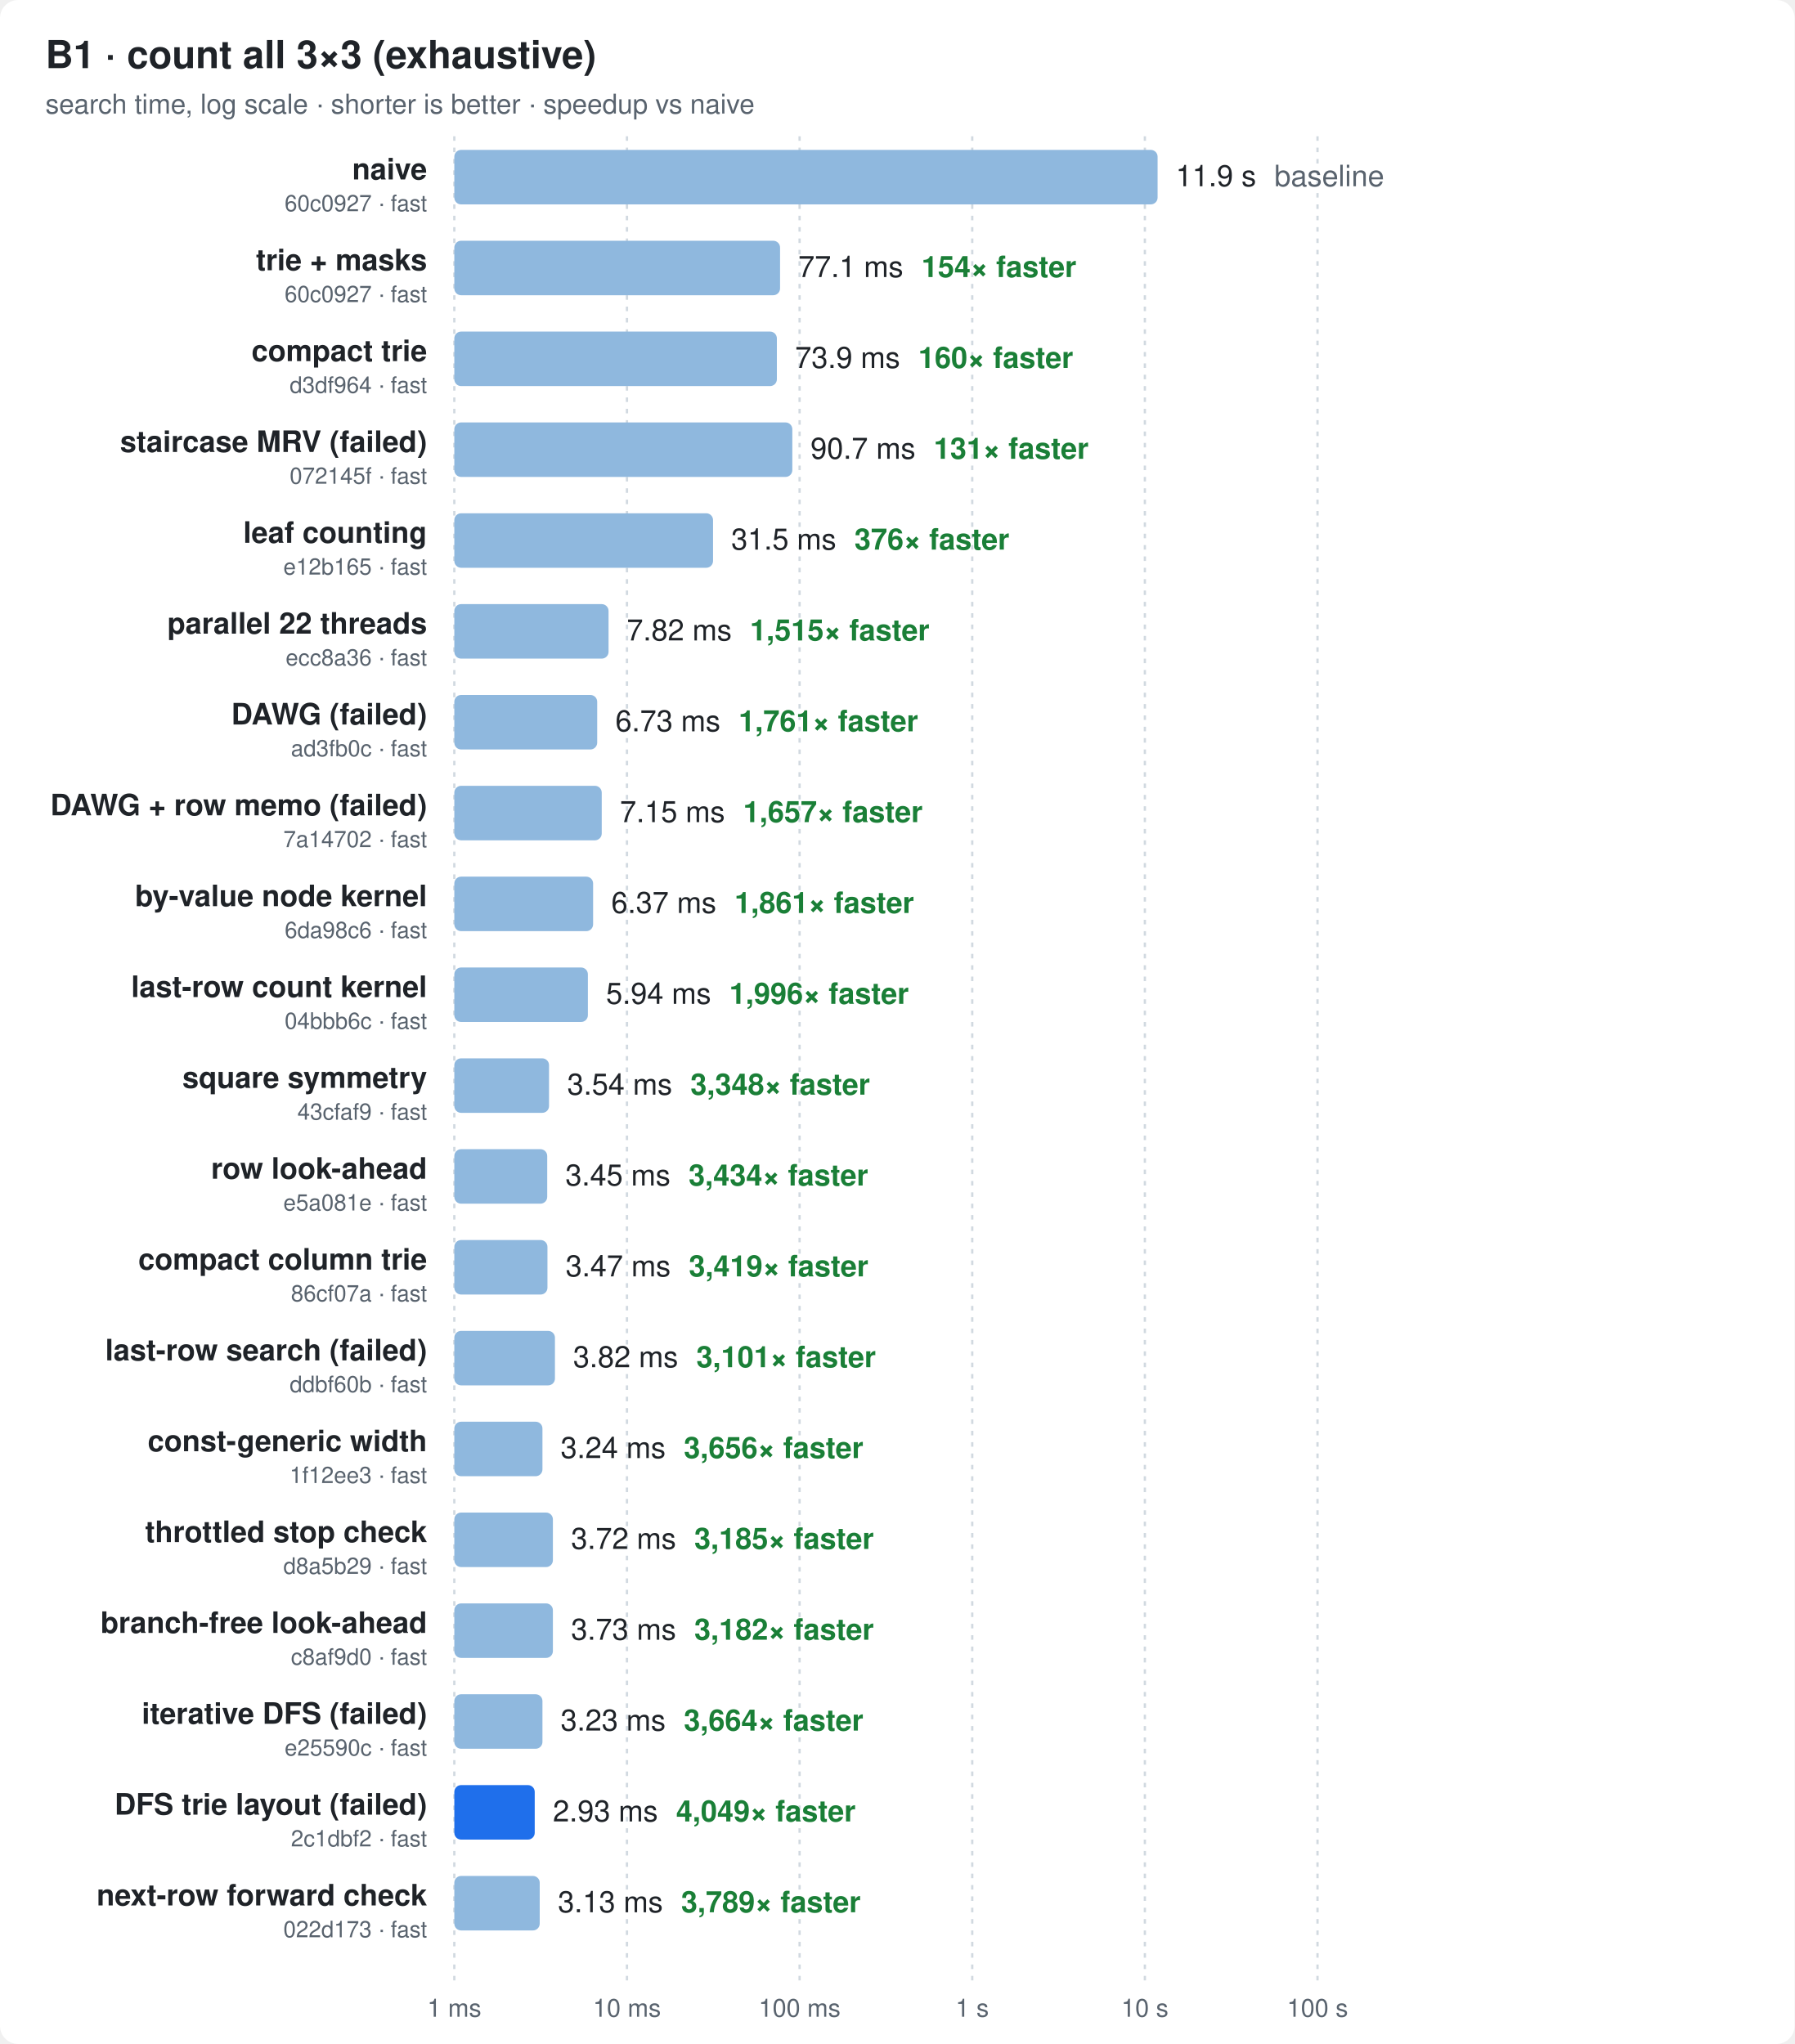
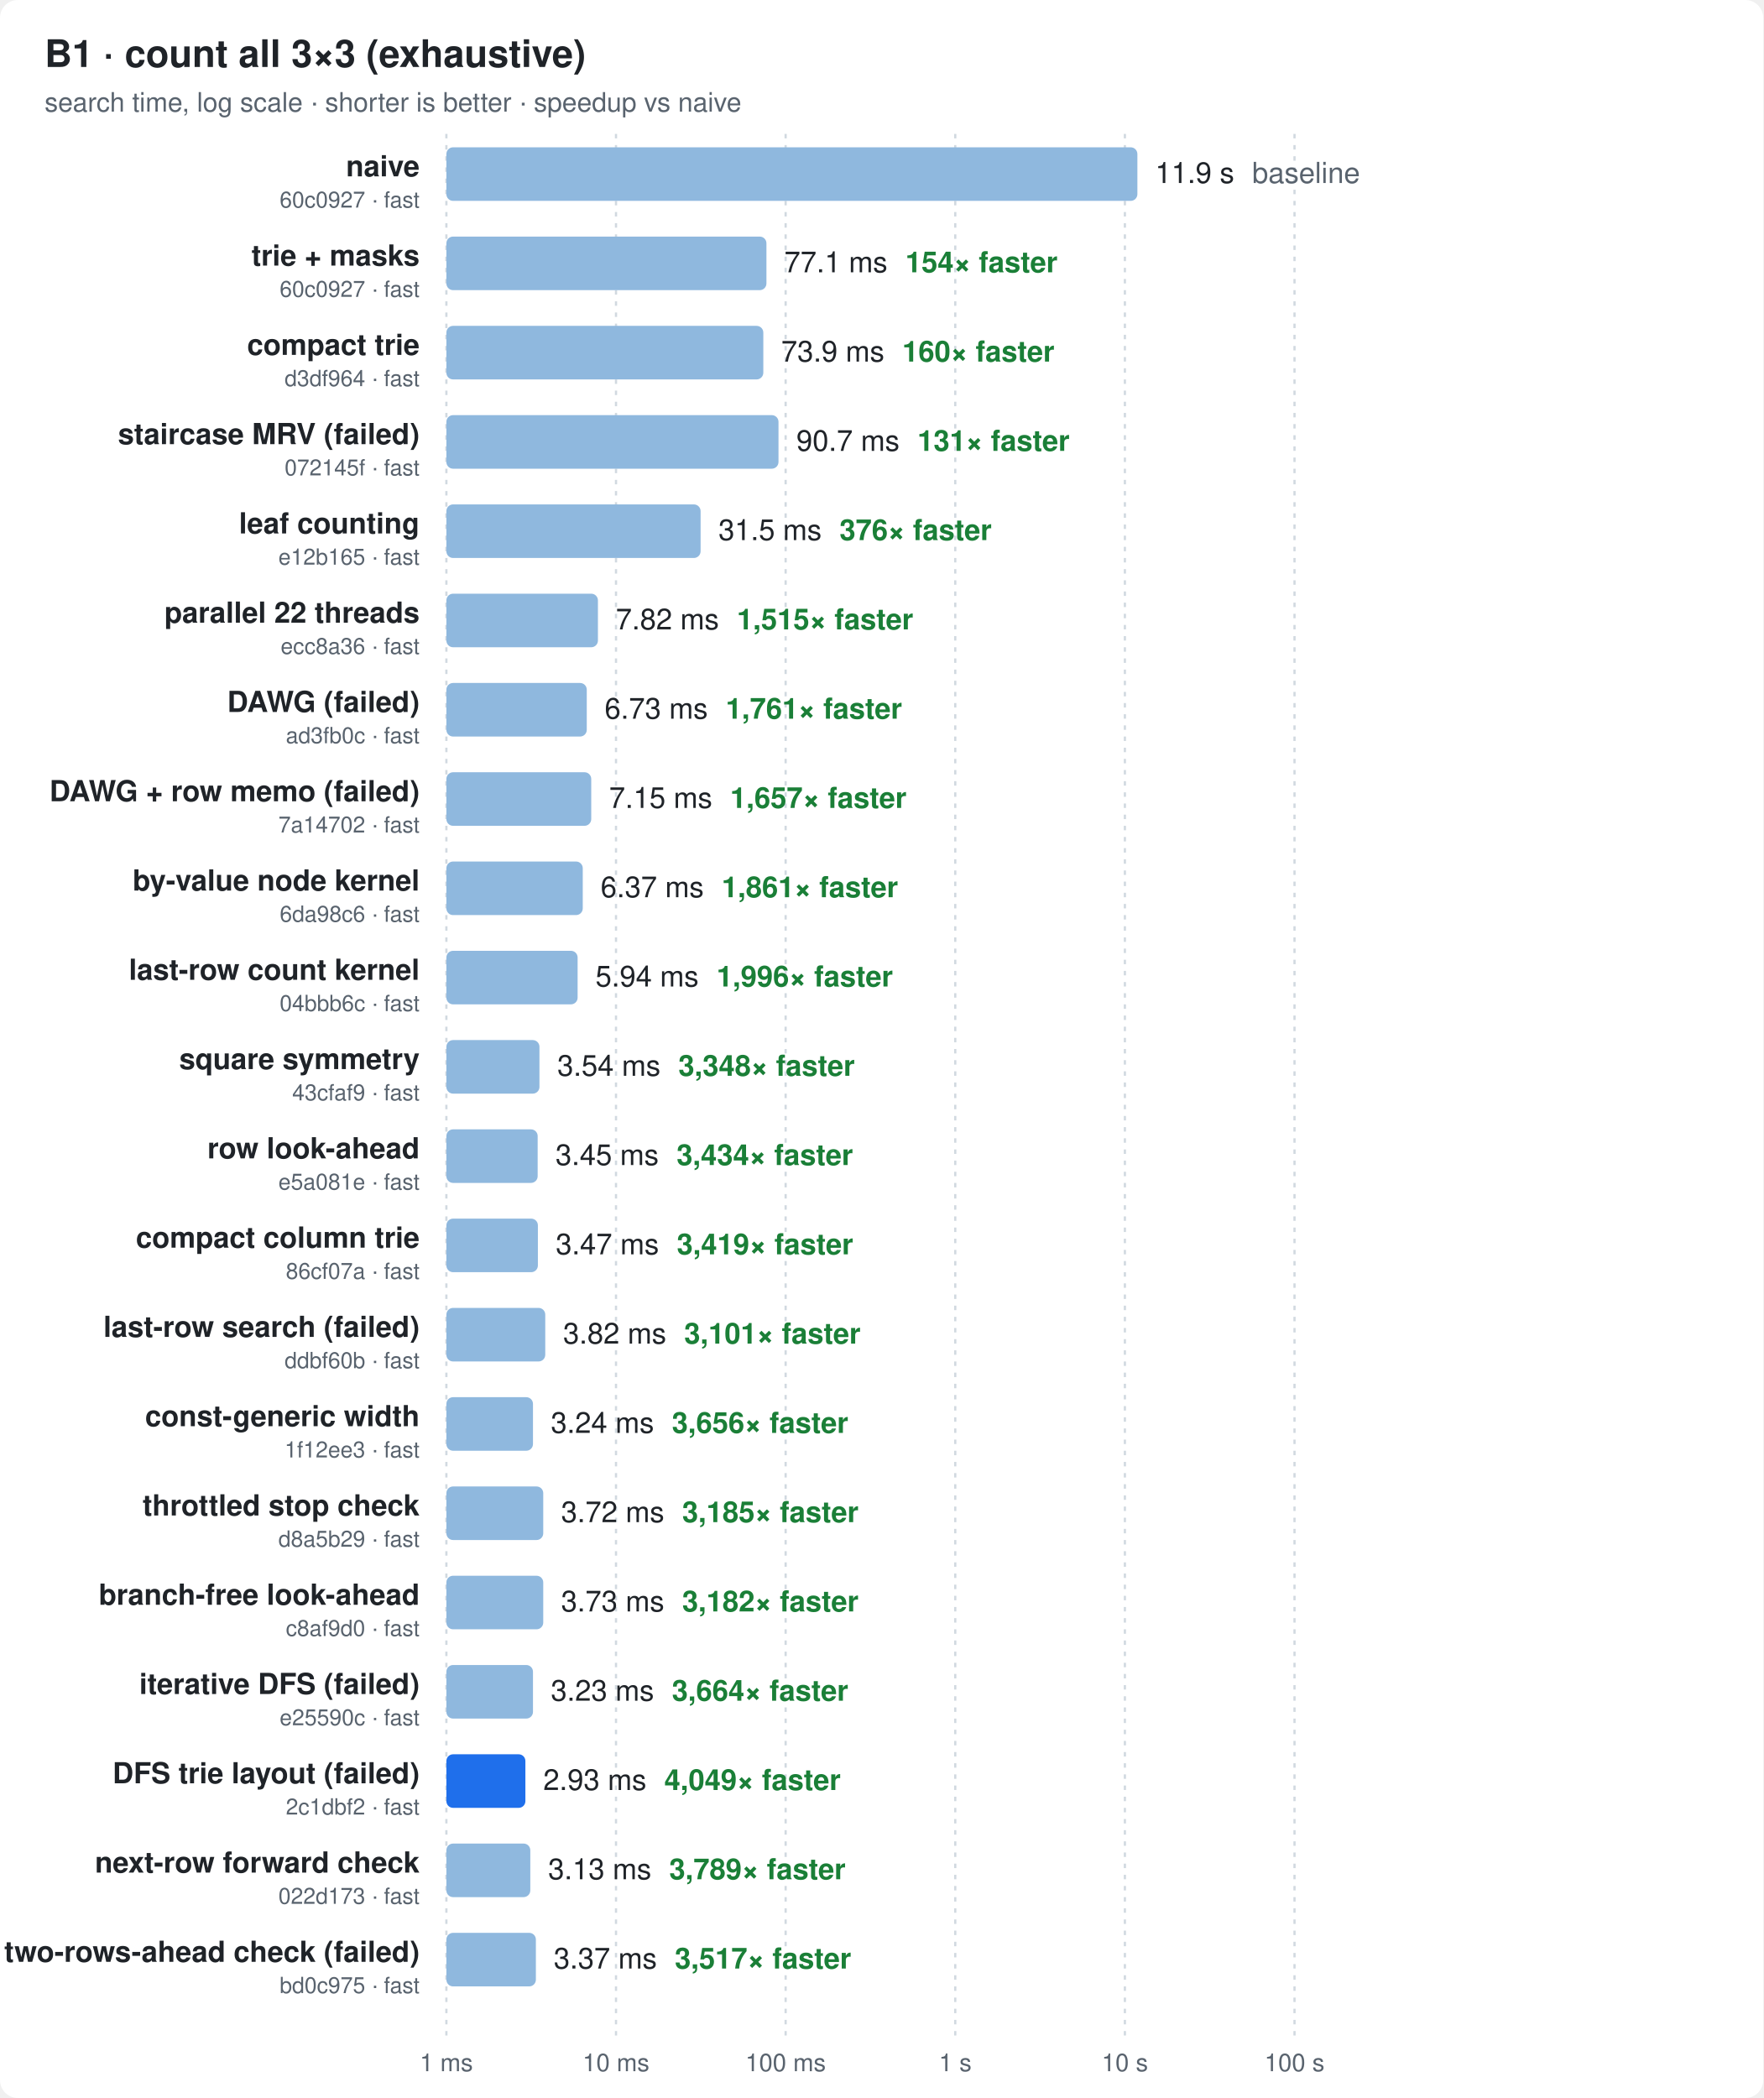
- <svg xmlns="http://www.w3.org/2000/svg" width="790" height="900" viewBox="0 0 790 900" font-family="ui-sans-serif,-apple-system,Segoe UI,Helvetica,Arial,sans-serif">
+ <svg xmlns="http://www.w3.org/2000/svg" width="790" height="940" viewBox="0 0 790 940" font-family="ui-sans-serif,-apple-system,Segoe UI,Helvetica,Arial,sans-serif">
  <style>
  .bg{fill:#ffffff} .t{fill:#1f2328} .m{fill:#59636e} .g{stroke:#d1d9e0}
  .bar{fill:#8fb8de} .best{fill:#1f6feb} .x{fill:#1a7f37;font-weight:600}
  @media (prefers-color-scheme: dark){
    .bg{fill:#0d1117} .t{fill:#e6edf3} .m{fill:#9198a1} .g{stroke:#30363d}
    .bar{fill:#2f5f8f} .best{fill:#4493f8} .x{fill:#3fb950}
  }
</style>
-   <rect class="bg" width="790" height="900" rx="8" />
+   <rect class="bg" width="790" height="940" rx="8" />
  <text class="t" x="20" y="30" font-size="17" font-weight="700">B1 · count all 3×3 (exhaustive)</text>
  <text class="m" x="20" y="50" font-size="12">search time, log scale · shorter is better · speedup vs naive</text>
-   <line class="g" x1="200.0" x2="200.0" y1="60" y2="872" stroke-dasharray="2 3" />
-   <text class="m" x="200.0" y="888" font-size="11" text-anchor="middle">1 ms</text>
-   <line class="g" x1="276.0" x2="276.0" y1="60" y2="872" stroke-dasharray="2 3" />
-   <text class="m" x="276.0" y="888" font-size="11" text-anchor="middle">10 ms</text>
-   <line class="g" x1="352.0" x2="352.0" y1="60" y2="872" stroke-dasharray="2 3" />
-   <text class="m" x="352.0" y="888" font-size="11" text-anchor="middle">100 ms</text>
-   <line class="g" x1="428.0" x2="428.0" y1="60" y2="872" stroke-dasharray="2 3" />
-   <text class="m" x="428.0" y="888" font-size="11" text-anchor="middle">1 s</text>
-   <line class="g" x1="504.0" x2="504.0" y1="60" y2="872" stroke-dasharray="2 3" />
-   <text class="m" x="504.0" y="888" font-size="11" text-anchor="middle">10 s</text>
-   <line class="g" x1="580.0" x2="580.0" y1="60" y2="872" stroke-dasharray="2 3" />
-   <text class="m" x="580.0" y="888" font-size="11" text-anchor="middle">100 s</text>
+   <line class="g" x1="200.0" x2="200.0" y1="60" y2="912" stroke-dasharray="2 3" />
+   <text class="m" x="200.0" y="928" font-size="11" text-anchor="middle">1 ms</text>
+   <line class="g" x1="276.0" x2="276.0" y1="60" y2="912" stroke-dasharray="2 3" />
+   <text class="m" x="276.0" y="928" font-size="11" text-anchor="middle">10 ms</text>
+   <line class="g" x1="352.0" x2="352.0" y1="60" y2="912" stroke-dasharray="2 3" />
+   <text class="m" x="352.0" y="928" font-size="11" text-anchor="middle">100 ms</text>
+   <line class="g" x1="428.0" x2="428.0" y1="60" y2="912" stroke-dasharray="2 3" />
+   <text class="m" x="428.0" y="928" font-size="11" text-anchor="middle">1 s</text>
+   <line class="g" x1="504.0" x2="504.0" y1="60" y2="912" stroke-dasharray="2 3" />
+   <text class="m" x="504.0" y="928" font-size="11" text-anchor="middle">10 s</text>
+   <line class="g" x1="580.0" x2="580.0" y1="60" y2="912" stroke-dasharray="2 3" />
+   <text class="m" x="580.0" y="928" font-size="11" text-anchor="middle">100 s</text>
  <text class="t" x="188" y="79.0" font-size="13" font-weight="600" text-anchor="end">naive</text>
  <text class="m" x="188" y="93.0" font-size="10" text-anchor="end">60c0927 · fast</text>
  <rect class="bar" x="200" y="66" width="309.6" height="24" rx="3" />
  <text class="t" x="517.6" y="82.0" font-size="13">11.9 s<tspan class="m" dx="8">baseline</tspan>
  </text>
  <text class="t" x="188" y="119.0" font-size="13" font-weight="600" text-anchor="end">trie + masks</text>
  <text class="m" x="188" y="133.0" font-size="10" text-anchor="end">60c0927 · fast</text>
  <rect class="bar" x="200" y="106" width="143.4" height="24" rx="3" />
  <text class="t" x="351.4" y="122.0" font-size="13">77.1 ms<tspan class="x" dx="8">154× faster</tspan>
  </text>
  <text class="t" x="188" y="159.0" font-size="13" font-weight="600" text-anchor="end">compact trie</text>
  <text class="m" x="188" y="173.0" font-size="10" text-anchor="end">d3df964 · fast</text>
  <rect class="bar" x="200" y="146" width="142.0" height="24" rx="3" />
  <text class="t" x="350.0" y="162.0" font-size="13">73.9 ms<tspan class="x" dx="8">160× faster</tspan>
  </text>
  <text class="t" x="188" y="199.0" font-size="13" font-weight="600" text-anchor="end">staircase MRV (failed)</text>
  <text class="m" x="188" y="213.0" font-size="10" text-anchor="end">072145f · fast</text>
  <rect class="bar" x="200" y="186" width="148.8" height="24" rx="3" />
  <text class="t" x="356.8" y="202.0" font-size="13">90.7 ms<tspan class="x" dx="8">131× faster</tspan>
  </text>
  <text class="t" x="188" y="239.0" font-size="13" font-weight="600" text-anchor="end">leaf counting</text>
  <text class="m" x="188" y="253.0" font-size="10" text-anchor="end">e12b165 · fast</text>
  <rect class="bar" x="200" y="226" width="113.9" height="24" rx="3" />
  <text class="t" x="321.9" y="242.0" font-size="13">31.5 ms<tspan class="x" dx="8">376× faster</tspan>
  </text>
  <text class="t" x="188" y="279.0" font-size="13" font-weight="600" text-anchor="end">parallel 22 threads</text>
  <text class="m" x="188" y="293.0" font-size="10" text-anchor="end">ecc8a36 · fast</text>
  <rect class="bar" x="200" y="266" width="67.9" height="24" rx="3" />
  <text class="t" x="275.9" y="282.0" font-size="13">7.82 ms<tspan class="x" dx="8">1,515× faster</tspan>
  </text>
  <text class="t" x="188" y="319.0" font-size="13" font-weight="600" text-anchor="end">DAWG (failed)</text>
  <text class="m" x="188" y="333.0" font-size="10" text-anchor="end">ad3fb0c · fast</text>
  <rect class="bar" x="200" y="306" width="62.9" height="24" rx="3" />
  <text class="t" x="270.9" y="322.0" font-size="13">6.73 ms<tspan class="x" dx="8">1,761× faster</tspan>
  </text>
  <text class="t" x="188" y="359.0" font-size="13" font-weight="600" text-anchor="end">DAWG + row memo (failed)</text>
  <text class="m" x="188" y="373.0" font-size="10" text-anchor="end">7a14702 · fast</text>
  <rect class="bar" x="200" y="346" width="64.9" height="24" rx="3" />
  <text class="t" x="272.9" y="362.0" font-size="13">7.15 ms<tspan class="x" dx="8">1,657× faster</tspan>
  </text>
  <text class="t" x="188" y="399.0" font-size="13" font-weight="600" text-anchor="end">by-value node kernel</text>
  <text class="m" x="188" y="413.0" font-size="10" text-anchor="end">6da98c6 · fast</text>
  <rect class="bar" x="200" y="386" width="61.1" height="24" rx="3" />
  <text class="t" x="269.1" y="402.0" font-size="13">6.37 ms<tspan class="x" dx="8">1,861× faster</tspan>
  </text>
  <text class="t" x="188" y="439.0" font-size="13" font-weight="600" text-anchor="end">last-row count kernel</text>
  <text class="m" x="188" y="453.0" font-size="10" text-anchor="end">04bbb6c · fast</text>
  <rect class="bar" x="200" y="426" width="58.8" height="24" rx="3" />
  <text class="t" x="266.8" y="442.0" font-size="13">5.94 ms<tspan class="x" dx="8">1,996× faster</tspan>
  </text>
  <text class="t" x="188" y="479.0" font-size="13" font-weight="600" text-anchor="end">square symmetry</text>
  <text class="m" x="188" y="493.0" font-size="10" text-anchor="end">43cfaf9 · fast</text>
  <rect class="bar" x="200" y="466" width="41.7" height="24" rx="3" />
  <text class="t" x="249.7" y="482.0" font-size="13">3.54 ms<tspan class="x" dx="8">3,348× faster</tspan>
  </text>
  <text class="t" x="188" y="519.0" font-size="13" font-weight="600" text-anchor="end">row look-ahead</text>
  <text class="m" x="188" y="533.0" font-size="10" text-anchor="end">e5a081e · fast</text>
  <rect class="bar" x="200" y="506" width="40.9" height="24" rx="3" />
  <text class="t" x="248.9" y="522.0" font-size="13">3.45 ms<tspan class="x" dx="8">3,434× faster</tspan>
  </text>
  <text class="t" x="188" y="559.0" font-size="13" font-weight="600" text-anchor="end">compact column trie</text>
  <text class="m" x="188" y="573.0" font-size="10" text-anchor="end">86cf07a · fast</text>
  <rect class="bar" x="200" y="546" width="41.0" height="24" rx="3" />
  <text class="t" x="249.0" y="562.0" font-size="13">3.47 ms<tspan class="x" dx="8">3,419× faster</tspan>
  </text>
  <text class="t" x="188" y="599.0" font-size="13" font-weight="600" text-anchor="end">last-row search (failed)</text>
  <text class="m" x="188" y="613.0" font-size="10" text-anchor="end">ddbf60b · fast</text>
  <rect class="bar" x="200" y="586" width="44.3" height="24" rx="3" />
  <text class="t" x="252.3" y="602.0" font-size="13">3.82 ms<tspan class="x" dx="8">3,101× faster</tspan>
  </text>
  <text class="t" x="188" y="639.0" font-size="13" font-weight="600" text-anchor="end">const-generic width</text>
  <text class="m" x="188" y="653.0" font-size="10" text-anchor="end">1f12ee3 · fast</text>
  <rect class="bar" x="200" y="626" width="38.8" height="24" rx="3" />
  <text class="t" x="246.8" y="642.0" font-size="13">3.24 ms<tspan class="x" dx="8">3,656× faster</tspan>
  </text>
  <text class="t" x="188" y="679.0" font-size="13" font-weight="600" text-anchor="end">throttled stop check</text>
  <text class="m" x="188" y="693.0" font-size="10" text-anchor="end">d8a5b29 · fast</text>
  <rect class="bar" x="200" y="666" width="43.4" height="24" rx="3" />
  <text class="t" x="251.4" y="682.0" font-size="13">3.72 ms<tspan class="x" dx="8">3,185× faster</tspan>
  </text>
  <text class="t" x="188" y="719.0" font-size="13" font-weight="600" text-anchor="end">branch-free look-ahead</text>
  <text class="m" x="188" y="733.0" font-size="10" text-anchor="end">c8af9d0 · fast</text>
  <rect class="bar" x="200" y="706" width="43.4" height="24" rx="3" />
  <text class="t" x="251.4" y="722.0" font-size="13">3.73 ms<tspan class="x" dx="8">3,182× faster</tspan>
  </text>
  <text class="t" x="188" y="759.0" font-size="13" font-weight="600" text-anchor="end">iterative DFS (failed)</text>
  <text class="m" x="188" y="773.0" font-size="10" text-anchor="end">e25590c · fast</text>
  <rect class="bar" x="200" y="746" width="38.8" height="24" rx="3" />
  <text class="t" x="246.8" y="762.0" font-size="13">3.23 ms<tspan class="x" dx="8">3,664× faster</tspan>
  </text>
  <text class="t" x="188" y="799.0" font-size="13" font-weight="600" text-anchor="end">DFS trie layout (failed)</text>
  <text class="m" x="188" y="813.0" font-size="10" text-anchor="end">2c1dbf2 · fast</text>
  <rect class="best" x="200" y="786" width="35.4" height="24" rx="3" />
  <text class="t" x="243.4" y="802.0" font-size="13">2.93 ms<tspan class="x" dx="8">4,049× faster</tspan>
  </text>
  <text class="t" x="188" y="839.0" font-size="13" font-weight="600" text-anchor="end">next-row forward check</text>
  <text class="m" x="188" y="853.0" font-size="10" text-anchor="end">022d173 · fast</text>
  <rect class="bar" x="200" y="826" width="37.6" height="24" rx="3" />
  <text class="t" x="245.6" y="842.0" font-size="13">3.13 ms<tspan class="x" dx="8">3,789× faster</tspan>
  </text>
+   <text class="t" x="188" y="879.0" font-size="13" font-weight="600" text-anchor="end">two-rows-ahead check (failed)</text>
+   <text class="m" x="188" y="893.0" font-size="10" text-anchor="end">bd0c975 · fast</text>
+   <rect class="bar" x="200" y="866" width="40.1" height="24" rx="3" />
+   <text class="t" x="248.1" y="882.0" font-size="13">3.37 ms<tspan class="x" dx="8">3,517× faster</tspan>
+   </text>
</svg>
